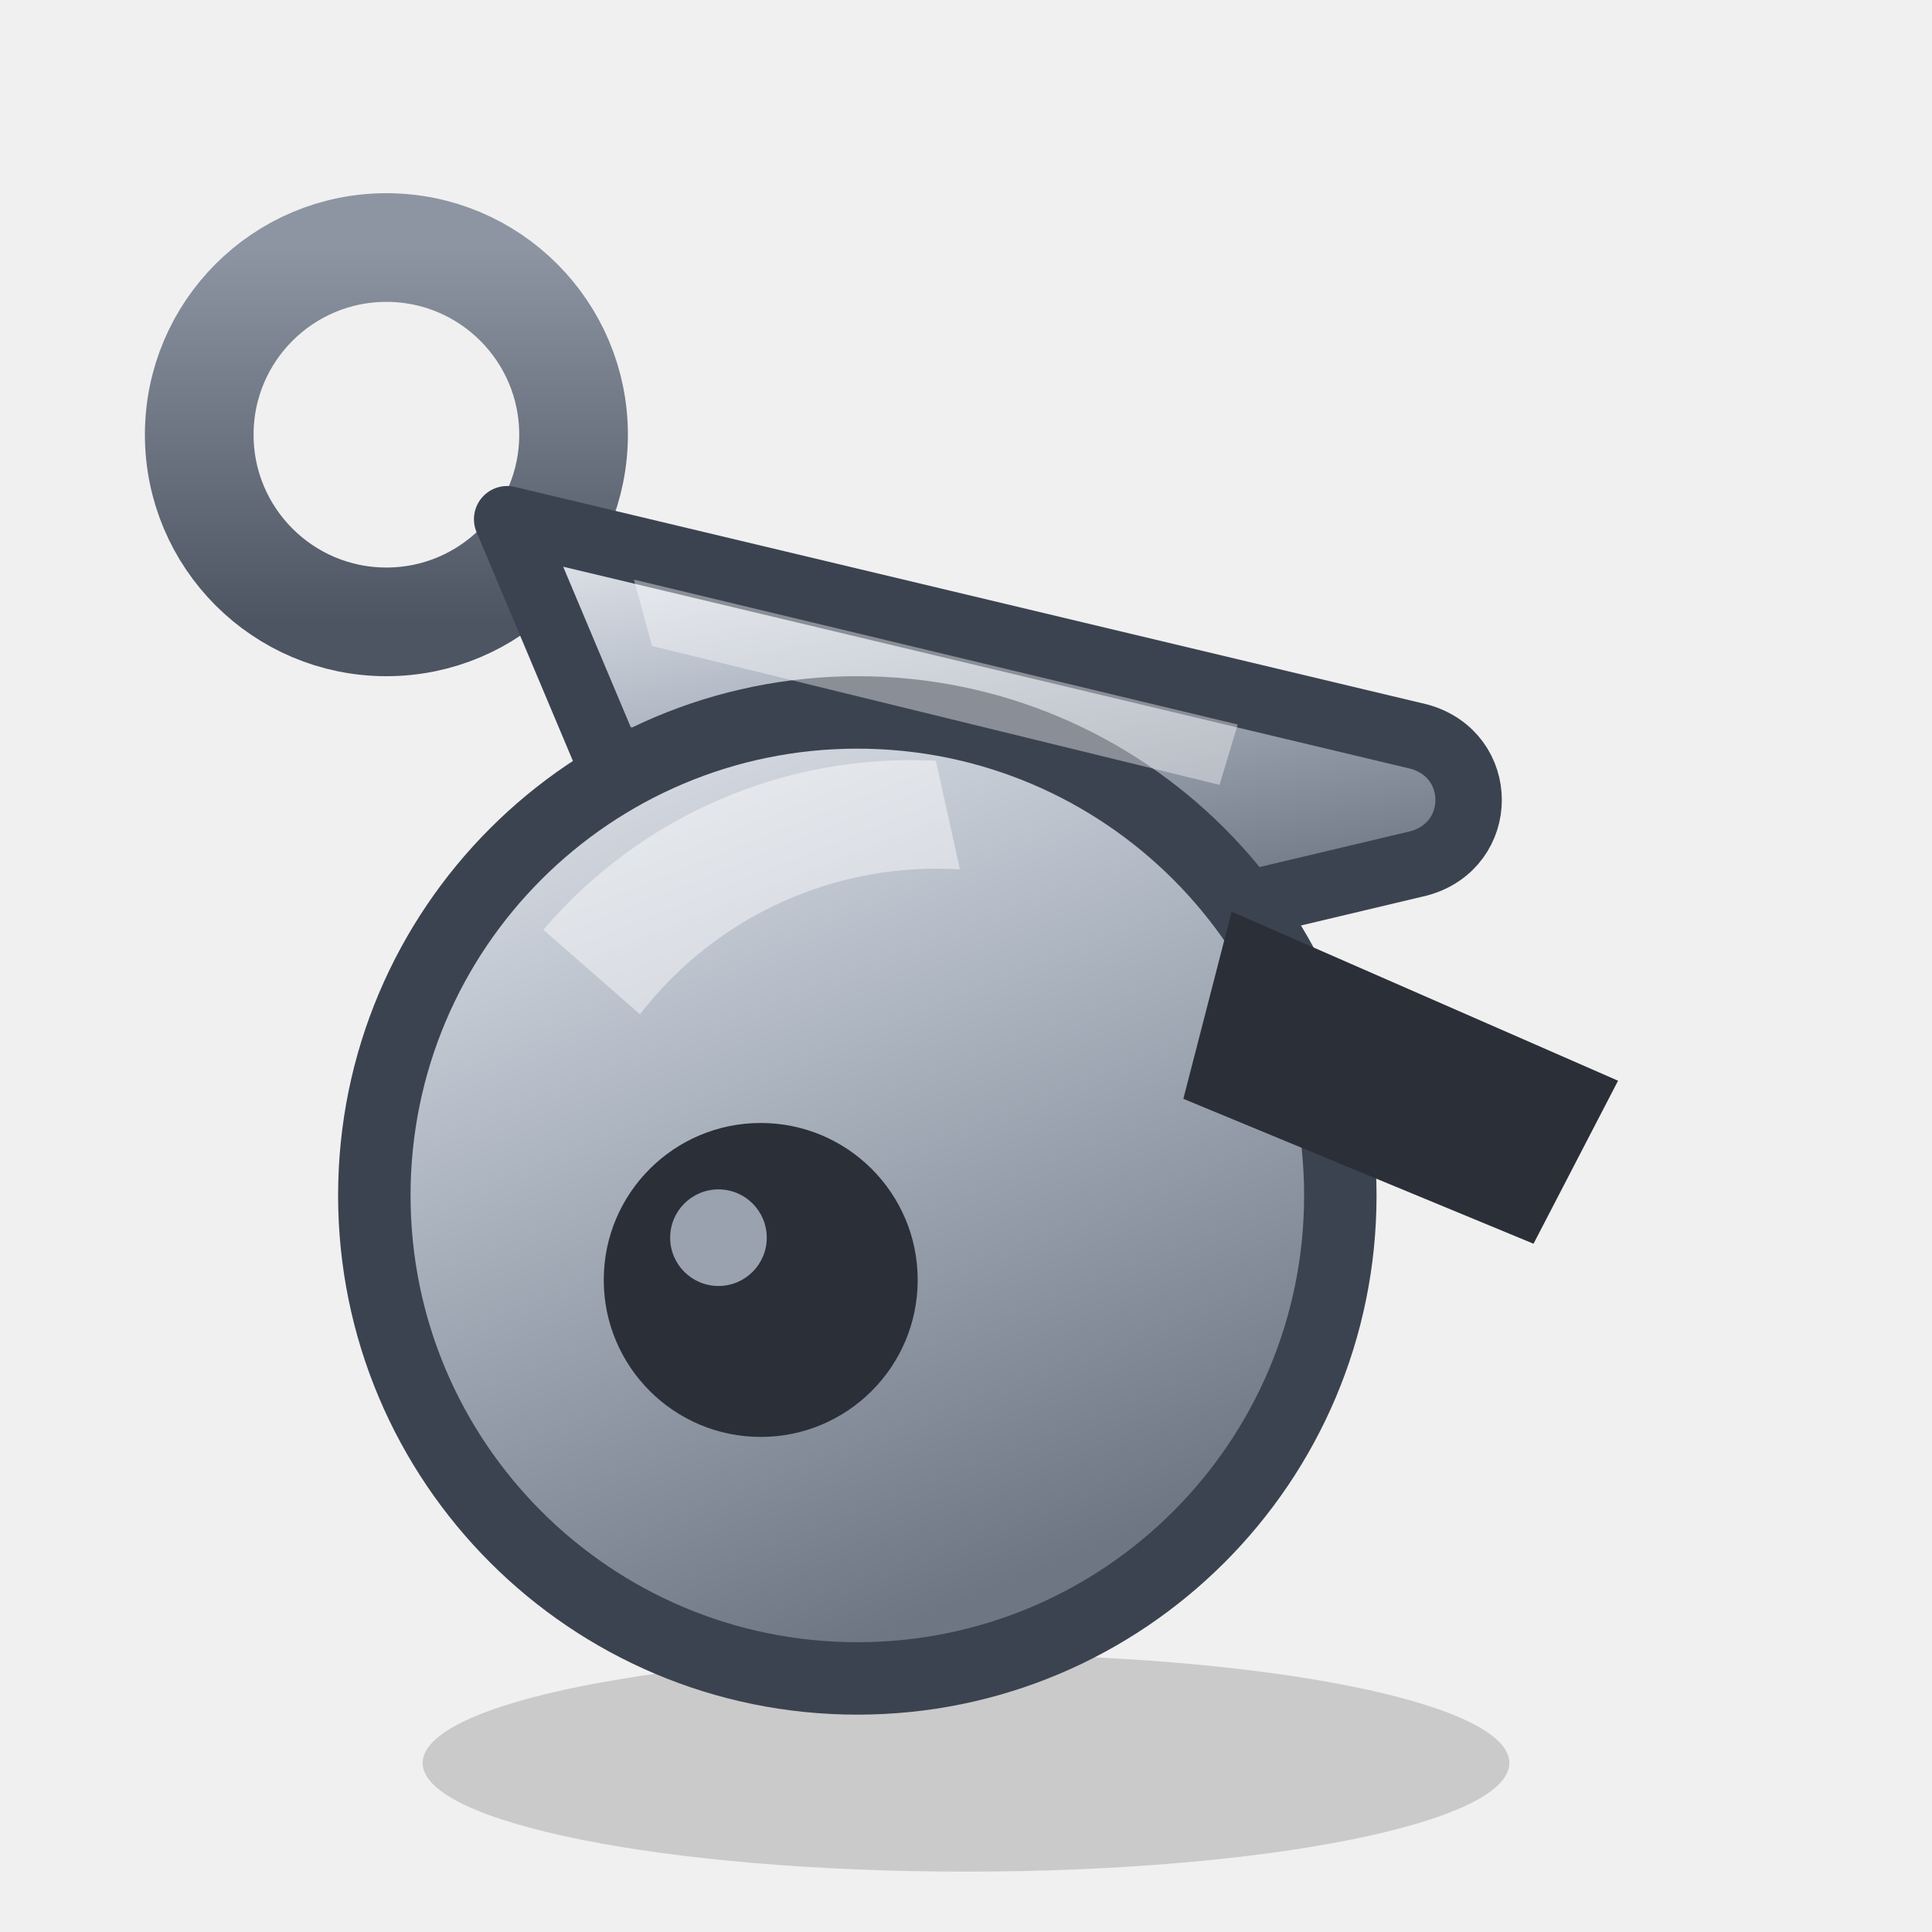
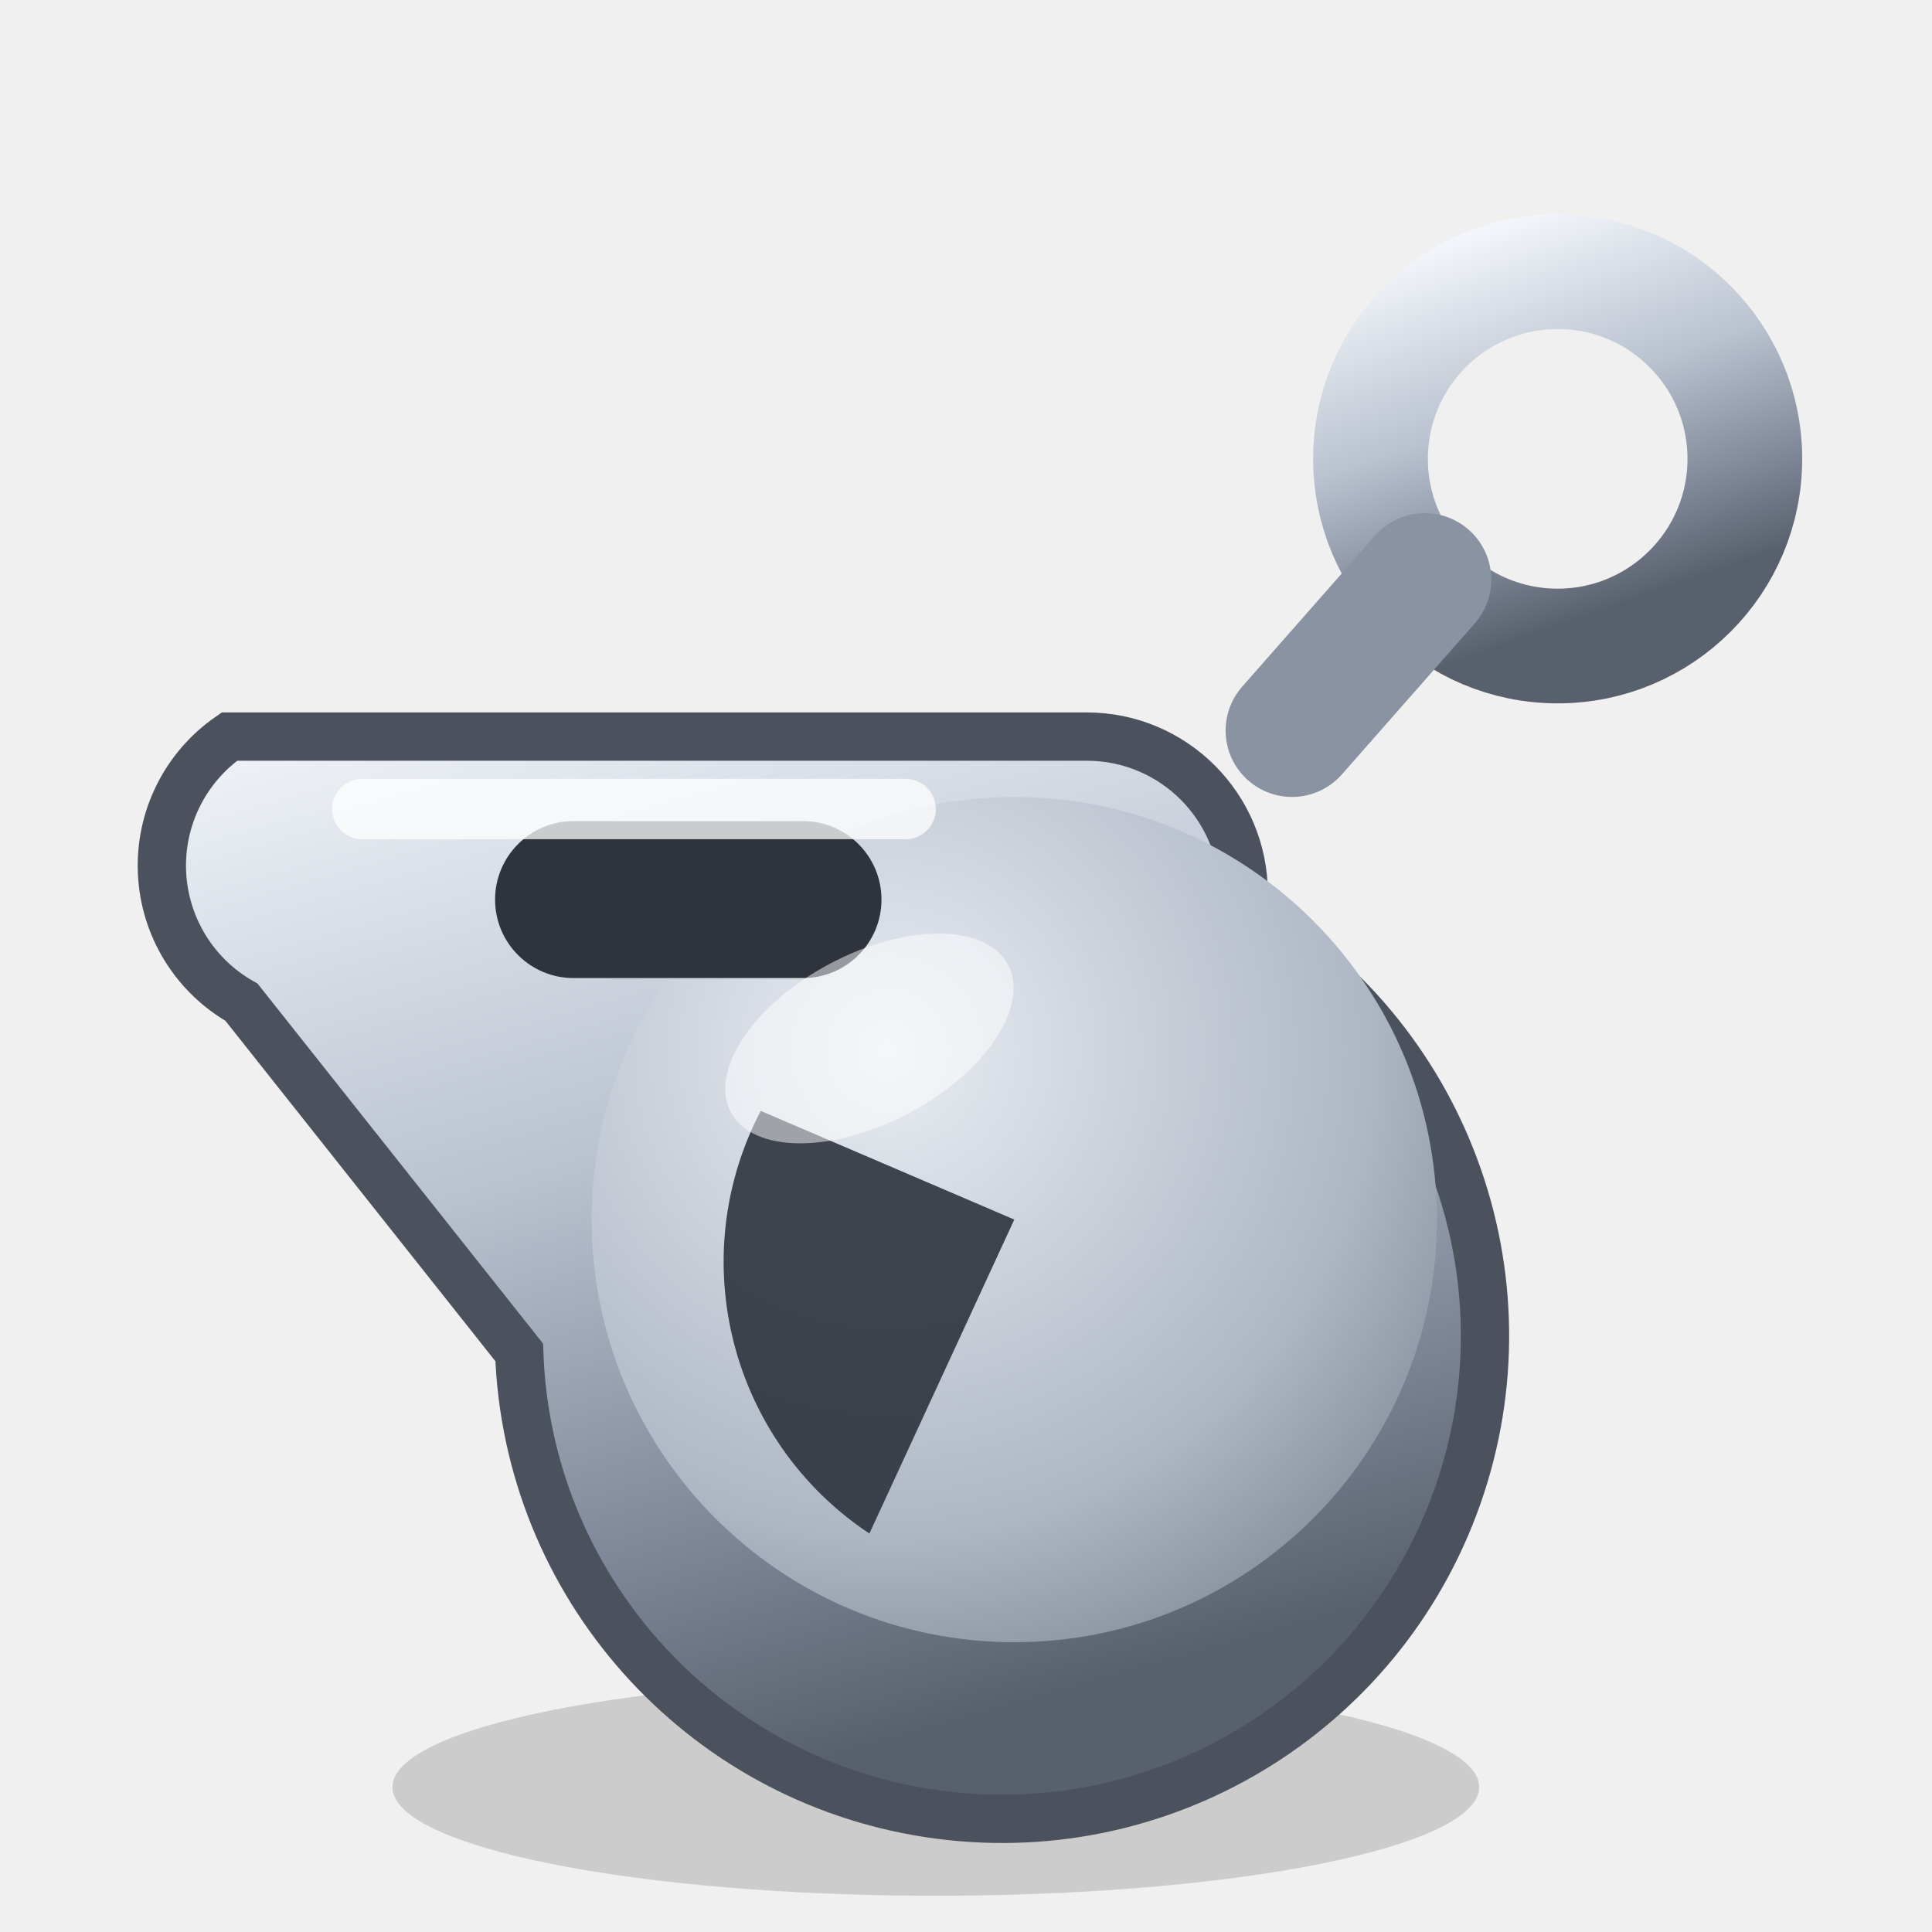
<svg xmlns="http://www.w3.org/2000/svg" width="32" height="32" viewBox="0 0 32 32">
  <defs>
-     <linearGradient id="metal" x1="0" y1="0" x2="0.4" y2="1">
-       <stop offset="0" stop-color="#e8ebf0" />
-       <stop offset="0.45" stop-color="#aeb6c2" />
-       <stop offset="1" stop-color="#6e7684" />
+     <linearGradient id="wSteel" x1="0" y1="0" x2="0.35" y2="1">
+       <stop offset="0" stop-color="#F2F5FA" />
+       <stop offset="0.45" stop-color="#B9C2CF" />
+       <stop offset="0.8" stop-color="#7C8595" />
+       <stop offset="1" stop-color="#59606d" />
    </linearGradient>
-     <linearGradient id="metalDark" x1="0" y1="0" x2="0" y2="1">
-       <stop offset="0" stop-color="#8d95a3" />
-       <stop offset="1" stop-color="#4d5462" />
-     </linearGradient>
+     <radialGradient id="wCham" cx="0.35" cy="0.3" r="0.95">
+       <stop offset="0" stop-color="#E9EDF3" />
+       <stop offset="0.6" stop-color="#AEB7C4" />
+       <stop offset="1" stop-color="#6A7280" />
+     </radialGradient>
  </defs>
-   <ellipse cx="16" cy="29.2" rx="9" ry="1.8" fill="#000" opacity="0.16" />
-   <circle cx="6.4" cy="7.2" r="3.1" fill="none" stroke="url(#metalDark)" stroke-width="1.8" />
-   <path d="M8.4 8.6 L23.5 12.2 C24.6 12.5 24.6 14.0 23.5 14.3 L15.5 16.2 L10.0 12.4 Z" fill="url(#metal)" stroke="#3c4350" stroke-width="1.1" stroke-linejoin="round" />
-   <circle cx="14.2" cy="19.8" r="8.0" fill="url(#metal)" stroke="#3c4350" stroke-width="1.2" />
-   <circle cx="12.6" cy="21.2" r="2.6" fill="#2b2f38" />
-   <circle cx="11.9" cy="20.5" r="0.8" fill="#9aa2b0" />
-   <path d="M20.4 15.1 L26.8 17.9 L25.4 20.6 L19.6 18.2 Z" fill="#2b2f38" />
-   <path d="M9.0 15.4 A8 8 0 0 1 15.5 12.6 L15.9 14.4 A6.2 6.2 0 0 0 10.6 16.8 Z" fill="#ffffff" opacity="0.45" />
-   <path d="M10.5 9.6 L20.5 12.0 L20.2 13.0 L10.8 10.7 Z" fill="#ffffff" opacity="0.4" />
+   <ellipse cx="15.5" cy="29.6" rx="9" ry="1.8" fill="#000000" opacity="0.15" />
+   <circle cx="25.8" cy="7.6" r="3.1" fill="none" stroke="url(#wSteel)" stroke-width="1.9" />
+   <path d="M23.6 9.6 L21.4 12.1" stroke="#8A93A1" stroke-width="2.2" stroke-linecap="round" />
+   <path d="M3.8 12.2 H18 A2.6 2.6 0 0 1 20.6 14.8 V15.2 A8 8 0 1 1 8.6 22.4 L4 16.6 A2.6 2.6 0 0 1 3.8 12.2 Z" fill="url(#wSteel)" stroke="#4C525D" stroke-width="0.8" />
+   <circle cx="16.8" cy="20.2" r="7" fill="url(#wCham)" />
+   <rect x="8.2" y="13.6" width="6.4" height="2.6" rx="1.3" fill="#2E333C" />
+   <path d="M12.6 18.4 A5.4 5.4 0 0 0 14.4 25.4 L16.8 20.2 Z" fill="#2E333C" opacity="0.9" />
+   <path d="M6 13.4 H15" stroke="#FFFFFF" stroke-width="1" stroke-linecap="round" opacity="0.75" />
+   <ellipse cx="14.4" cy="17.2" rx="2.6" ry="1.4" fill="#FFFFFF" opacity="0.5" transform="rotate(-28 14.4 17.2)" />
</svg>
